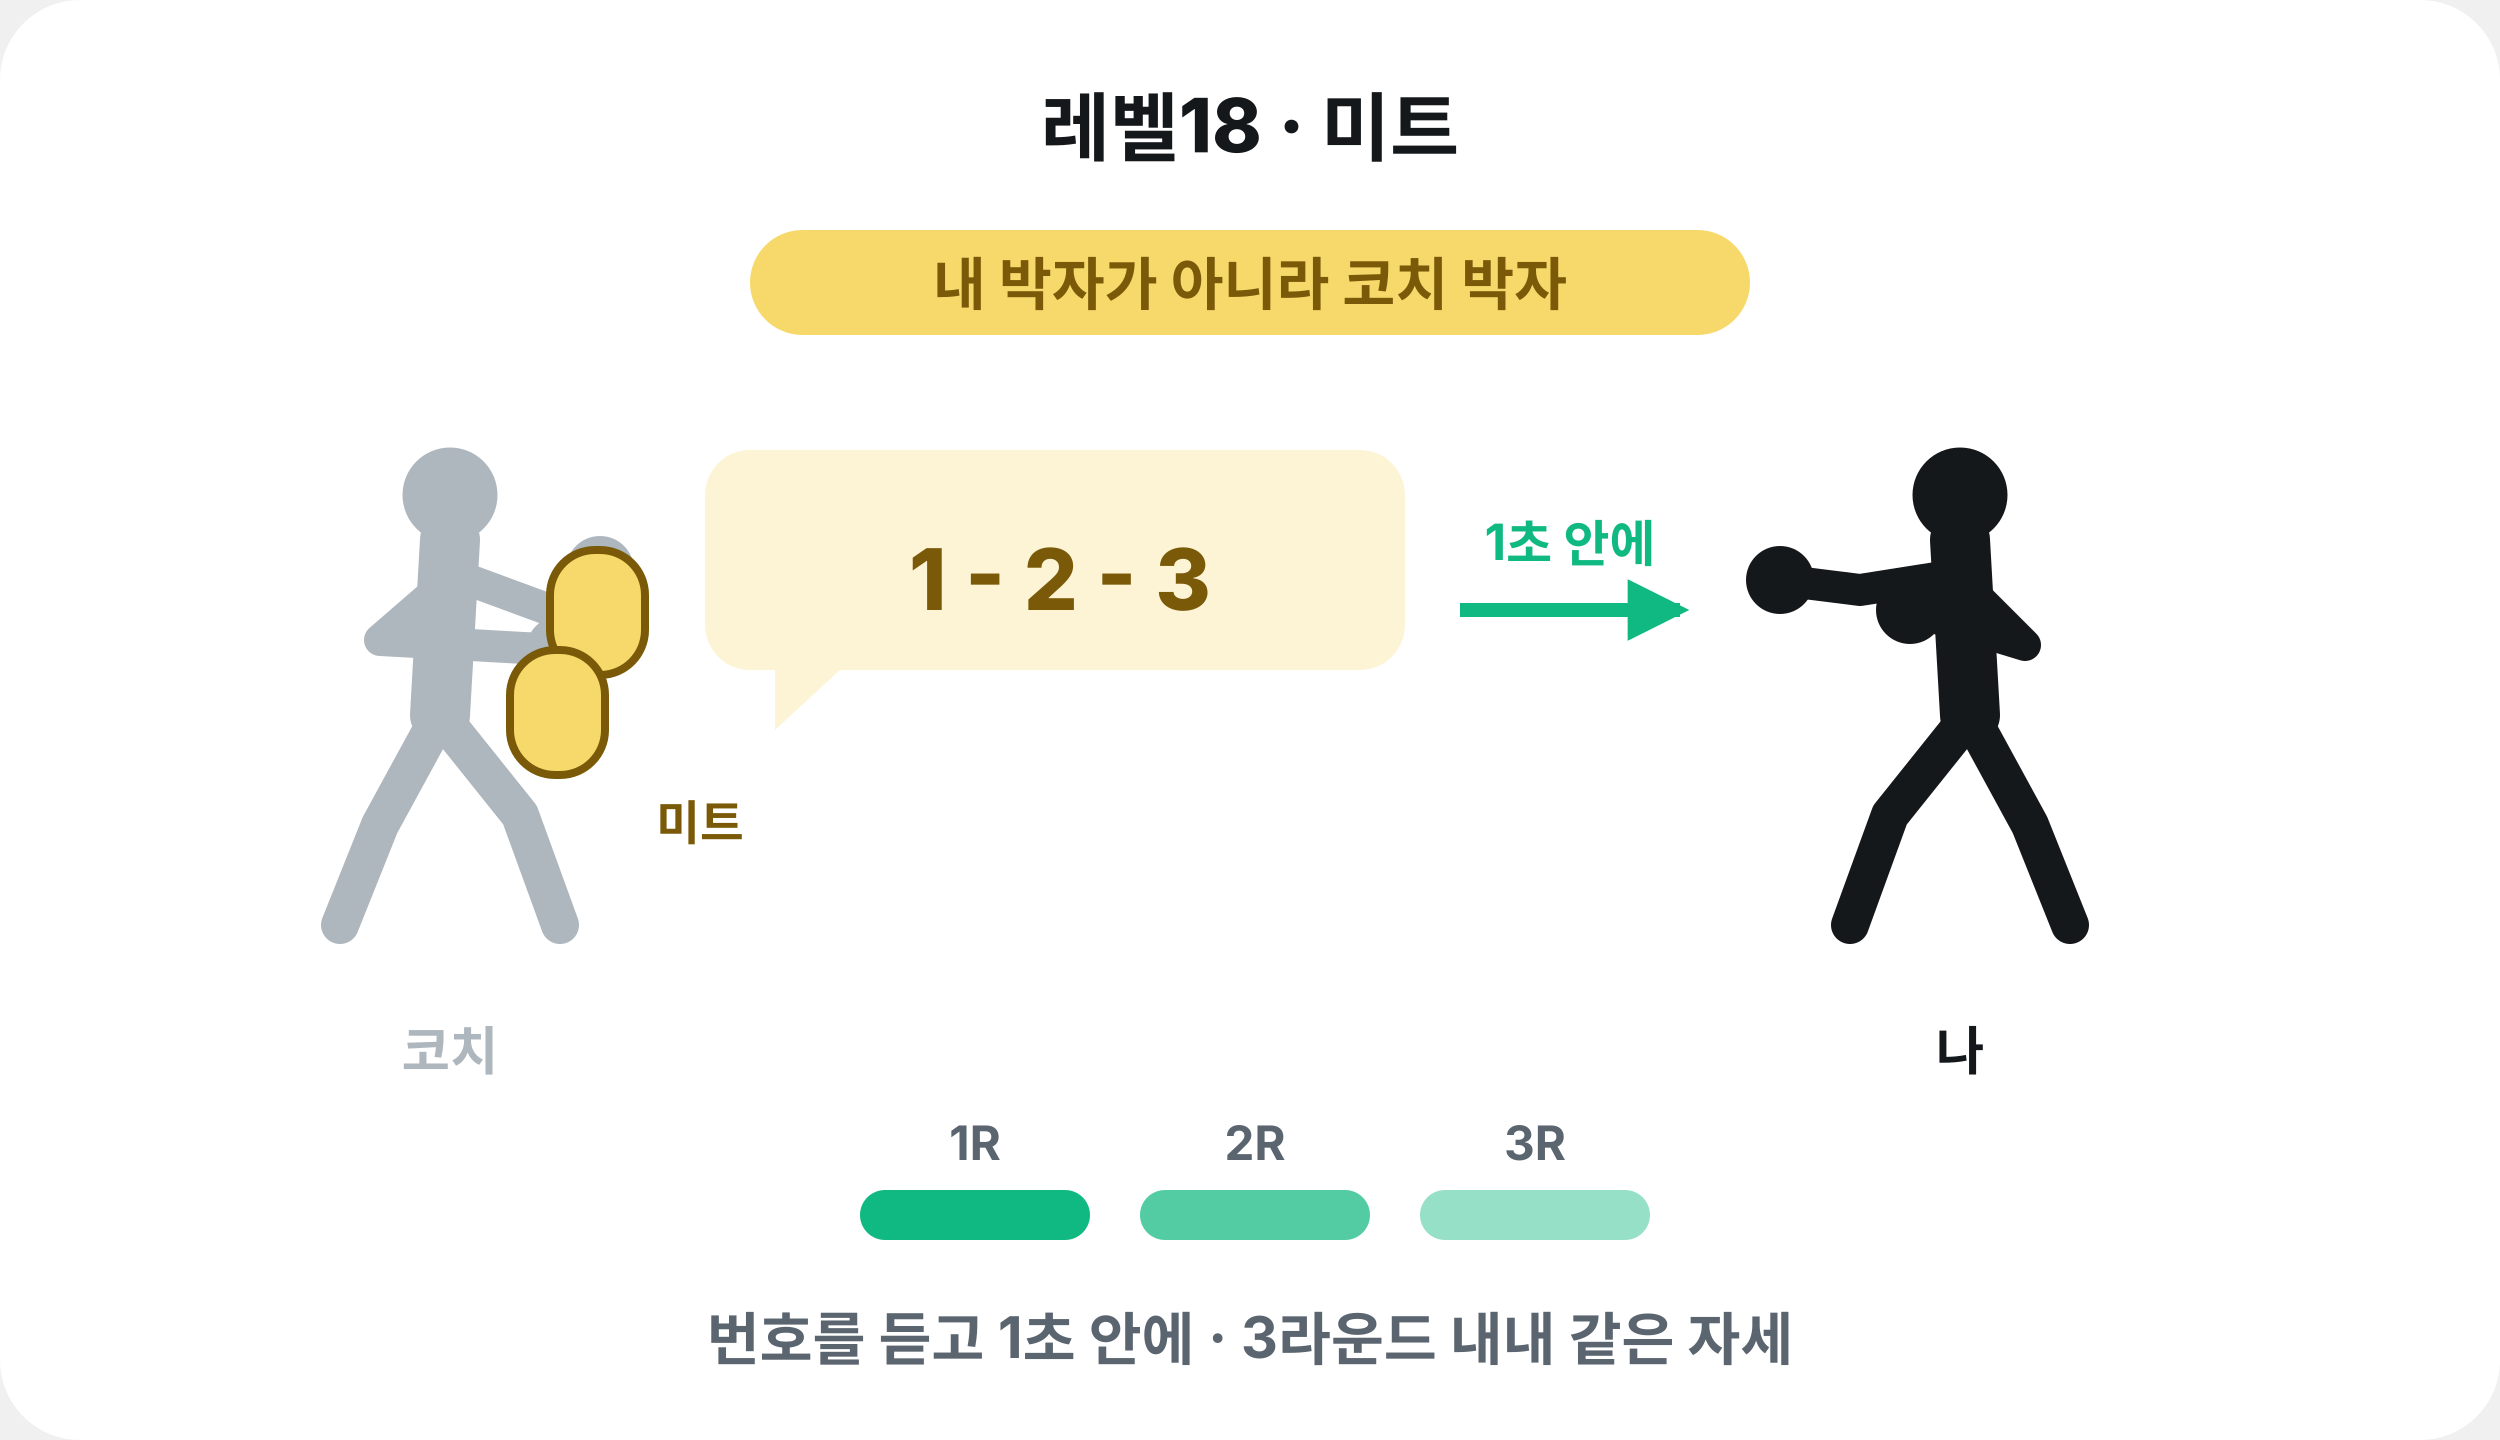
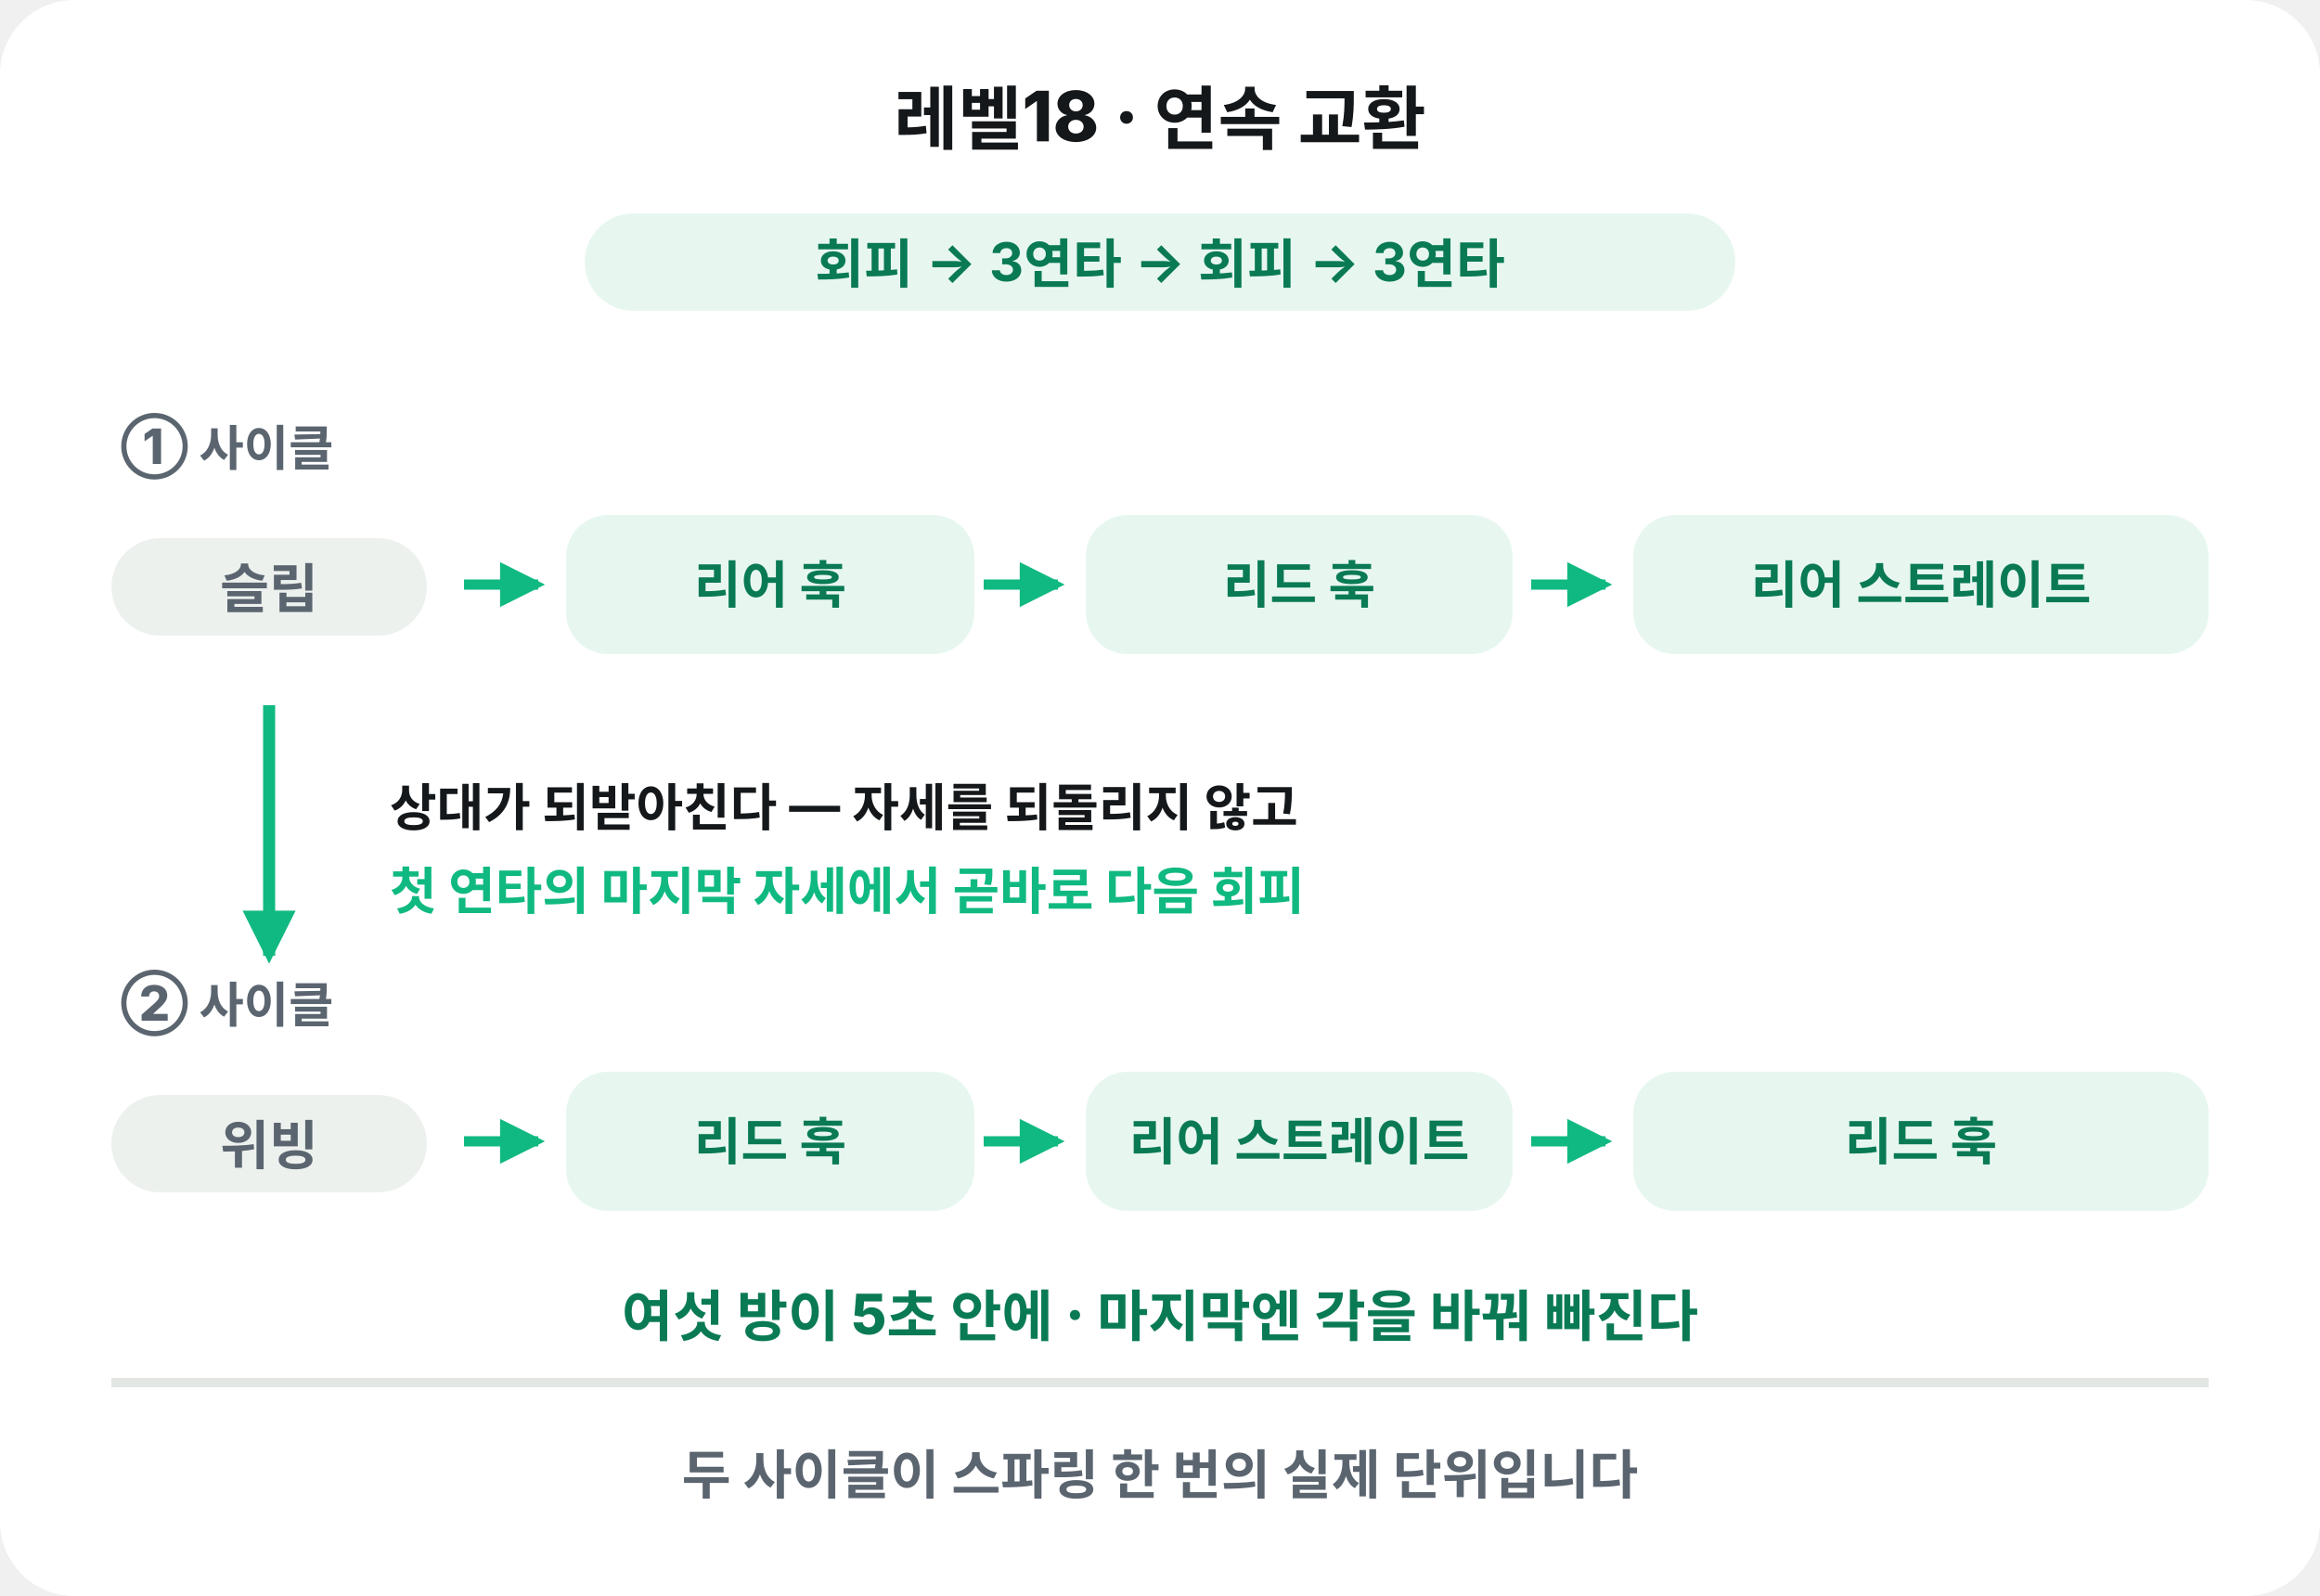
- <svg xmlns="http://www.w3.org/2000/svg" viewBox="0 0 500 288" role="img" font-family="'Pretendard','IBM Plex Sans KR',system-ui,-apple-system,'Malgun Gothic',sans-serif" aria-label="코치가 부른 번호를 듣고 1초 안에 첫 방이 나가야 하며, 3라운드 내내 같은 자세를 유지한다.">
+ <svg xmlns="http://www.w3.org/2000/svg" viewBox="0 0 500 344" role="img" font-family="'Pretendard','IBM Plex Sans KR',system-ui,-apple-system,'Malgun Gothic',sans-serif" aria-label="회피하고 세 방, 상대 반격을 다시 회피하고 세 방. 두 사이클이 스파링 한 번의 실제 단위다.">
  <defs>
-     <marker id="t-m" viewBox="0 0 10 10" refX="8.5" refY="5" markerWidth="4.4" markerHeight="4.4" orient="auto-start-reverse">
+     <marker id="x18" viewBox="0 0 10 10" refX="8.5" refY="5" markerWidth="4.4" markerHeight="4.4" orient="auto-start-reverse">
      <path d="M0,0 L10,5 L0,10 z" fill="#10B981" />
    </marker>
  </defs>
-   <rect x="0" y="0" width="500" height="288" rx="16" fill="#FFFFFF" />
-   <text x="250" y="31" fill="#15181B" font-size="15" font-weight="800" text-anchor="middle">레벨18 · 미트</text>
-   <rect x="150" y="46" width="200" height="21" rx="10.5" fill="#F7D96B" />
-   <text x="250" y="61" fill="#7A5A08" font-size="11.5" font-weight="700" text-anchor="middle">내 박자가 아니라 코치 박자</text>
-   <g opacity="1">
-     <polyline points="91,115 76,128 112,130" fill="none" stroke="#AEB7BE" stroke-width="6.4" stroke-linecap="round" stroke-linejoin="round" />
-     <circle cx="112" cy="130" r="6.8" fill="#AEB7BE" />
-     <polyline points="88,143 76,165 68,185" fill="none" stroke="#AEB7BE" stroke-width="7.6" stroke-linecap="round" stroke-linejoin="round" />
-     <polyline points="90,108 88,143" fill="none" stroke="#AEB7BE" stroke-width="12" stroke-linecap="round" stroke-linejoin="round" />
-     <polyline points="88,143 104,163 112,185" fill="none" stroke="#AEB7BE" stroke-width="7.6" stroke-linecap="round" stroke-linejoin="round" />
-     <circle cx="90" cy="99" r="9.5" fill="#AEB7BE" />
-     <polyline points="91,115 110,122 120,114" fill="none" stroke="#AEB7BE" stroke-width="6.4" stroke-linecap="round" stroke-linejoin="round" />
-     <circle cx="120" cy="114" r="6.8" fill="#AEB7BE" />
-   </g>
-   <rect x="110" y="110" width="19" height="25" rx="9" fill="#F7D96B" stroke="#7A5A08" stroke-width="1.6" />
-   <rect x="102" y="130" width="19" height="25" rx="9" fill="#F7D96B" stroke="#7A5A08" stroke-width="1.6" />
-   <text x="140" y="168" fill="#7A5A08" font-size="9.5" font-weight="700" text-anchor="middle">미트</text>
-   <text x="90" y="214" fill="#AEB7BE" font-size="10.5" font-weight="600" text-anchor="middle">코치</text>
-   <path d="M150,90 h122 a9,9 0 0 1 9,9 v26 a9,9 0 0 1 -9,9 h-104 l-13,12 v-12 h-5 a9,9 0 0 1 -9,-9 v-26 a9,9 0 0 1 9,-9 z" fill="#F7D96B" opacity=".28" />
-   <text x="212" y="122" fill="#7A5A08" font-size="17" font-weight="800" text-anchor="middle">1 - 2 - 3</text>
-   <line x1="292" y1="122" x2="336" y2="122" stroke="#10B981" stroke-width="2.8" marker-end="url(#t-m)" />
-   <text x="314" y="112" fill="#10B981" font-size="10" font-weight="700" text-anchor="middle">1초 안에</text>
-   <g transform="translate(784,0) scale(-1,1)">
-     <g opacity="1">
-       <polyline points="393,115 379,129 402,122" fill="none" stroke="#15181B" stroke-width="6.4" stroke-linecap="round" stroke-linejoin="round" />
-       <circle cx="402" cy="122" r="6.8" fill="#15181B" />
-       <polyline points="390,143 378,165 370,185" fill="none" stroke="#15181B" stroke-width="7.6" stroke-linecap="round" stroke-linejoin="round" />
-       <polyline points="392,108 390,143" fill="none" stroke="#15181B" stroke-width="12" stroke-linecap="round" stroke-linejoin="round" />
-       <polyline points="390,143 406,163 414,185" fill="none" stroke="#15181B" stroke-width="7.6" stroke-linecap="round" stroke-linejoin="round" />
-       <circle cx="392" cy="99" r="9.5" fill="#15181B" />
-       <polyline points="393,115 412,118 428,116" fill="none" stroke="#15181B" stroke-width="6.4" stroke-linecap="round" stroke-linejoin="round" />
-       <circle cx="428" cy="116" r="6.8" fill="#15181B" />
-     </g>
-   </g>
-   <text x="392" y="214" fill="#15181B" font-size="10.5" font-weight="600" text-anchor="middle">나</text>
-   <rect x="172" y="238" width="46" height="10" rx="5" fill="#10B981" opacity="1" />
-   <rect x="228" y="238" width="46" height="10" rx="5" fill="#10B981" opacity="0.72" />
-   <rect x="284" y="238" width="46" height="10" rx="5" fill="#10B981" opacity="0.44" />
-   <text x="195" y="232" fill="#5B6570" font-size="9.5" font-weight="700" text-anchor="middle">1R</text>
-   <text x="251" y="232" fill="#5B6570" font-size="9.5" font-weight="700" text-anchor="middle">2R</text>
-   <text x="307" y="232" fill="#5B6570" font-size="9.5" font-weight="700" text-anchor="middle">3R</text>
-   <text x="250" y="272" fill="#5B6570" font-size="11.5" font-weight="700" text-anchor="middle">번호를 듣고 1초 안에 · 3라운드 내내 같은 자세</text>
+   <rect x="0" y="0" width="500" height="344" rx="16" fill="#FFFFFF" />
+   <text x="250" y="31" fill="#15181B" font-size="15" font-weight="800" text-anchor="middle">레벨18 · 연속 교환</text>
+   <rect x="126" y="46" width="248" height="21" rx="10.5" fill="#E7F7F0" />
+   <text x="250" y="61" fill="#0A7A55" font-size="11.5" font-weight="700" text-anchor="middle">회피 → 3연타 → 회피 → 3연타</text>
+   <text x="26" y="100" fill="#5B6570" font-size="10.5" font-weight="800" text-anchor="start">① 사이클</text>
+   <rect x="24" y="116" width="68" height="21" rx="10.5" fill="#EDF1EE" />
+   <text x="58" y="131" fill="#5B6570" font-size="11.5" font-weight="700" text-anchor="middle">슬립</text>
+   <line x1="100" y1="126" x2="116" y2="126" stroke="#10B981" stroke-width="2.2" marker-end="url(#x18)" />
+   <rect x="122" y="111" width="88" height="30" rx="9" fill="#E7F7F0" />
+   <text x="166" y="130" fill="#0A7A55" font-size="11" font-weight="800" text-anchor="middle">리어 훅</text>
+   <line x1="212" y1="126" x2="228" y2="126" stroke="#10B981" stroke-width="2.2" marker-end="url(#x18)" />
+   <rect x="234" y="111" width="92" height="30" rx="9" fill="#E7F7F0" />
+   <text x="280" y="130" fill="#0A7A55" font-size="11" font-weight="800" text-anchor="middle">리드 훅</text>
+   <line x1="330" y1="126" x2="346" y2="126" stroke="#10B981" stroke-width="2.2" marker-end="url(#x18)" />
+   <rect x="352" y="111" width="124" height="30" rx="9" fill="#E7F7F0" />
+   <text x="414" y="130" fill="#0A7A55" font-size="11" font-weight="800" text-anchor="middle">리어 스트레이트</text>
+   <rect x="24" y="236" width="68" height="21" rx="10.5" fill="#EDF1EE" />
+   <text x="58" y="251" fill="#5B6570" font-size="11.5" font-weight="700" text-anchor="middle">위빙</text>
+   <line x1="100" y1="246" x2="116" y2="246" stroke="#10B981" stroke-width="2.2" marker-end="url(#x18)" />
+   <rect x="122" y="231" width="88" height="30" rx="9" fill="#E7F7F0" />
+   <text x="166" y="250" fill="#0A7A55" font-size="11" font-weight="800" text-anchor="middle">리드 훅</text>
+   <line x1="212" y1="246" x2="228" y2="246" stroke="#10B981" stroke-width="2.2" marker-end="url(#x18)" />
+   <rect x="234" y="231" width="92" height="30" rx="9" fill="#E7F7F0" />
+   <text x="280" y="250" fill="#0A7A55" font-size="11" font-weight="800" text-anchor="middle">리어 스트레이트</text>
+   <line x1="330" y1="246" x2="346" y2="246" stroke="#10B981" stroke-width="2.2" marker-end="url(#x18)" />
+   <rect x="352" y="231" width="124" height="30" rx="9" fill="#E7F7F0" />
+   <text x="414" y="250" fill="#0A7A55" font-size="11" font-weight="800" text-anchor="middle">리드 훅</text>
+   <line x1="58" y1="152" x2="58" y2="206" stroke="#10B981" stroke-width="2.6" marker-end="url(#x18)" />
+   <text x="84" y="178" fill="#15181B" font-size="11" font-weight="700" text-anchor="start">상대가 되받아친다 — 자세를 되돌리지 않고</text>
+   <text x="84" y="196" fill="#10B981" font-size="11" font-weight="700" text-anchor="start">첫 연타의 마지막 자세에서 곧바로 다음 회피</text>
+   <text x="26" y="220" fill="#5B6570" font-size="10.5" font-weight="800" text-anchor="start">② 사이클</text>
+   <text x="250" y="288" fill="#0A7A55" font-size="12" font-weight="800" text-anchor="middle">여섯 방이 5초 안에 · 마지막엔 각을 바꿔 빠진다</text>
+   <line x1="24" y1="298" x2="476" y2="298" stroke="#E3E7E4" stroke-width="2" />
+   <text x="250" y="322" fill="#5B6570" font-size="11.5" font-weight="700" text-anchor="middle">두 사이클이 스파링 한 번의 실제 단위입니다</text>
</svg>
